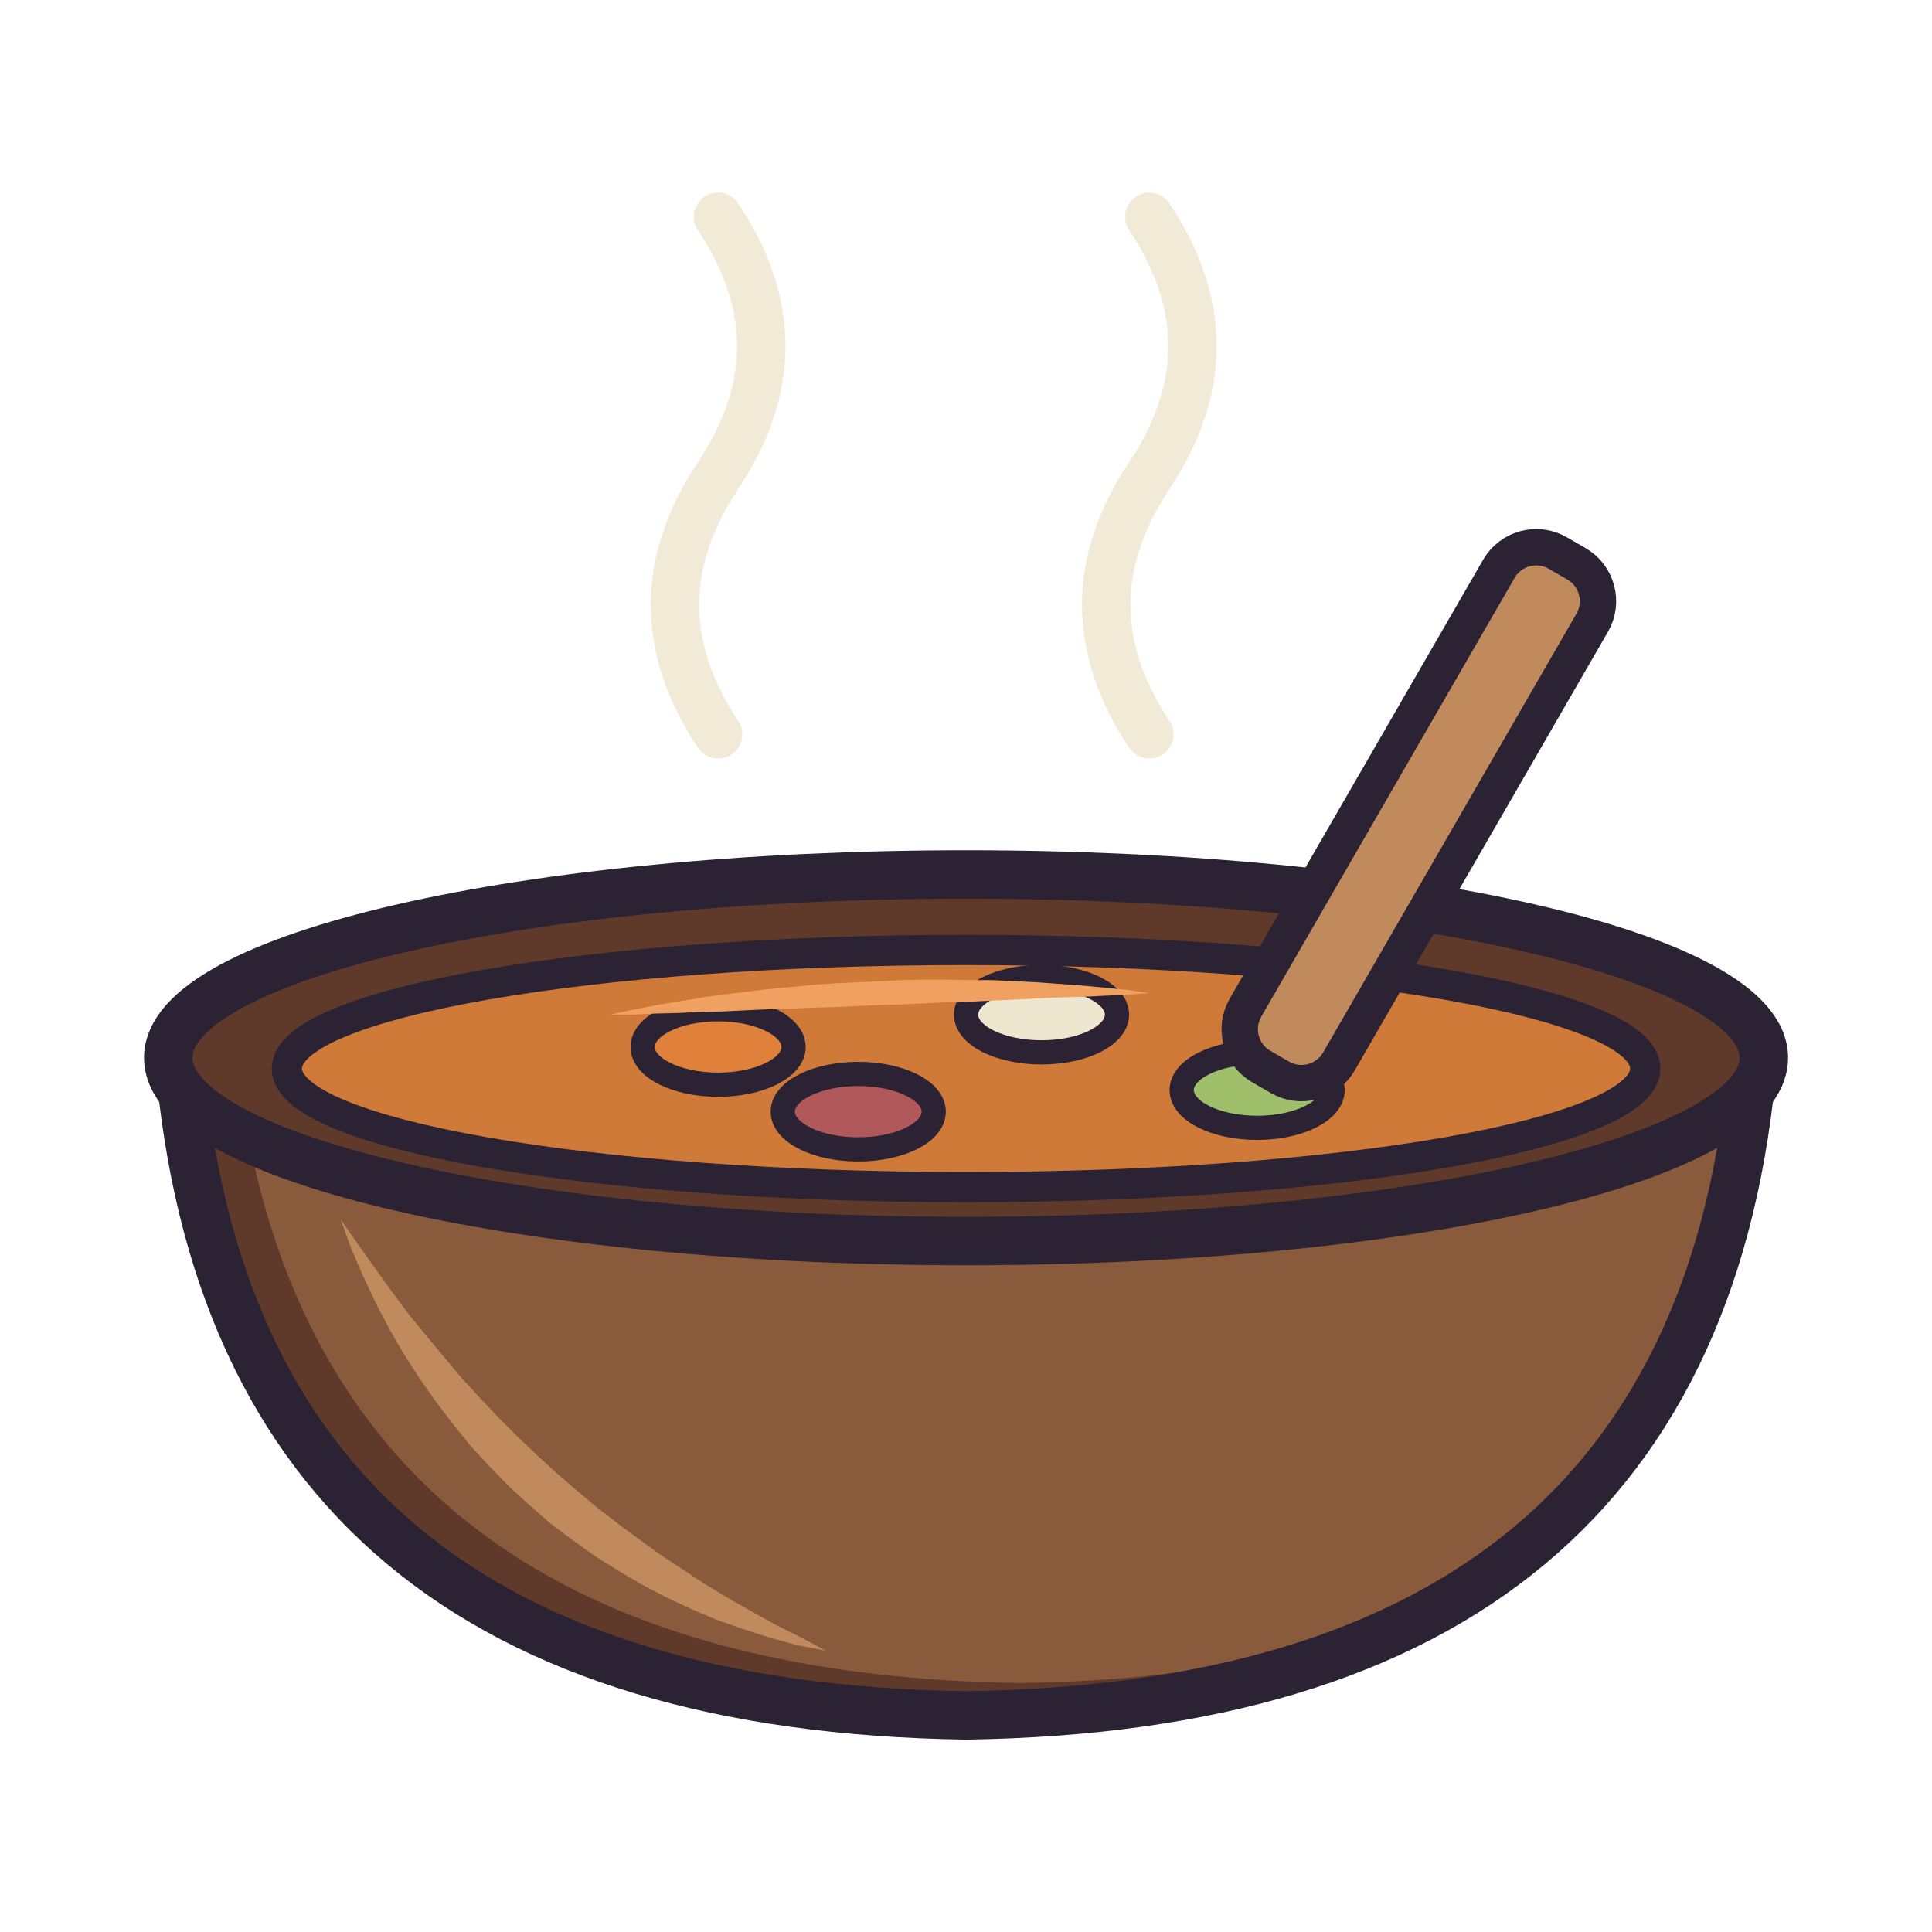
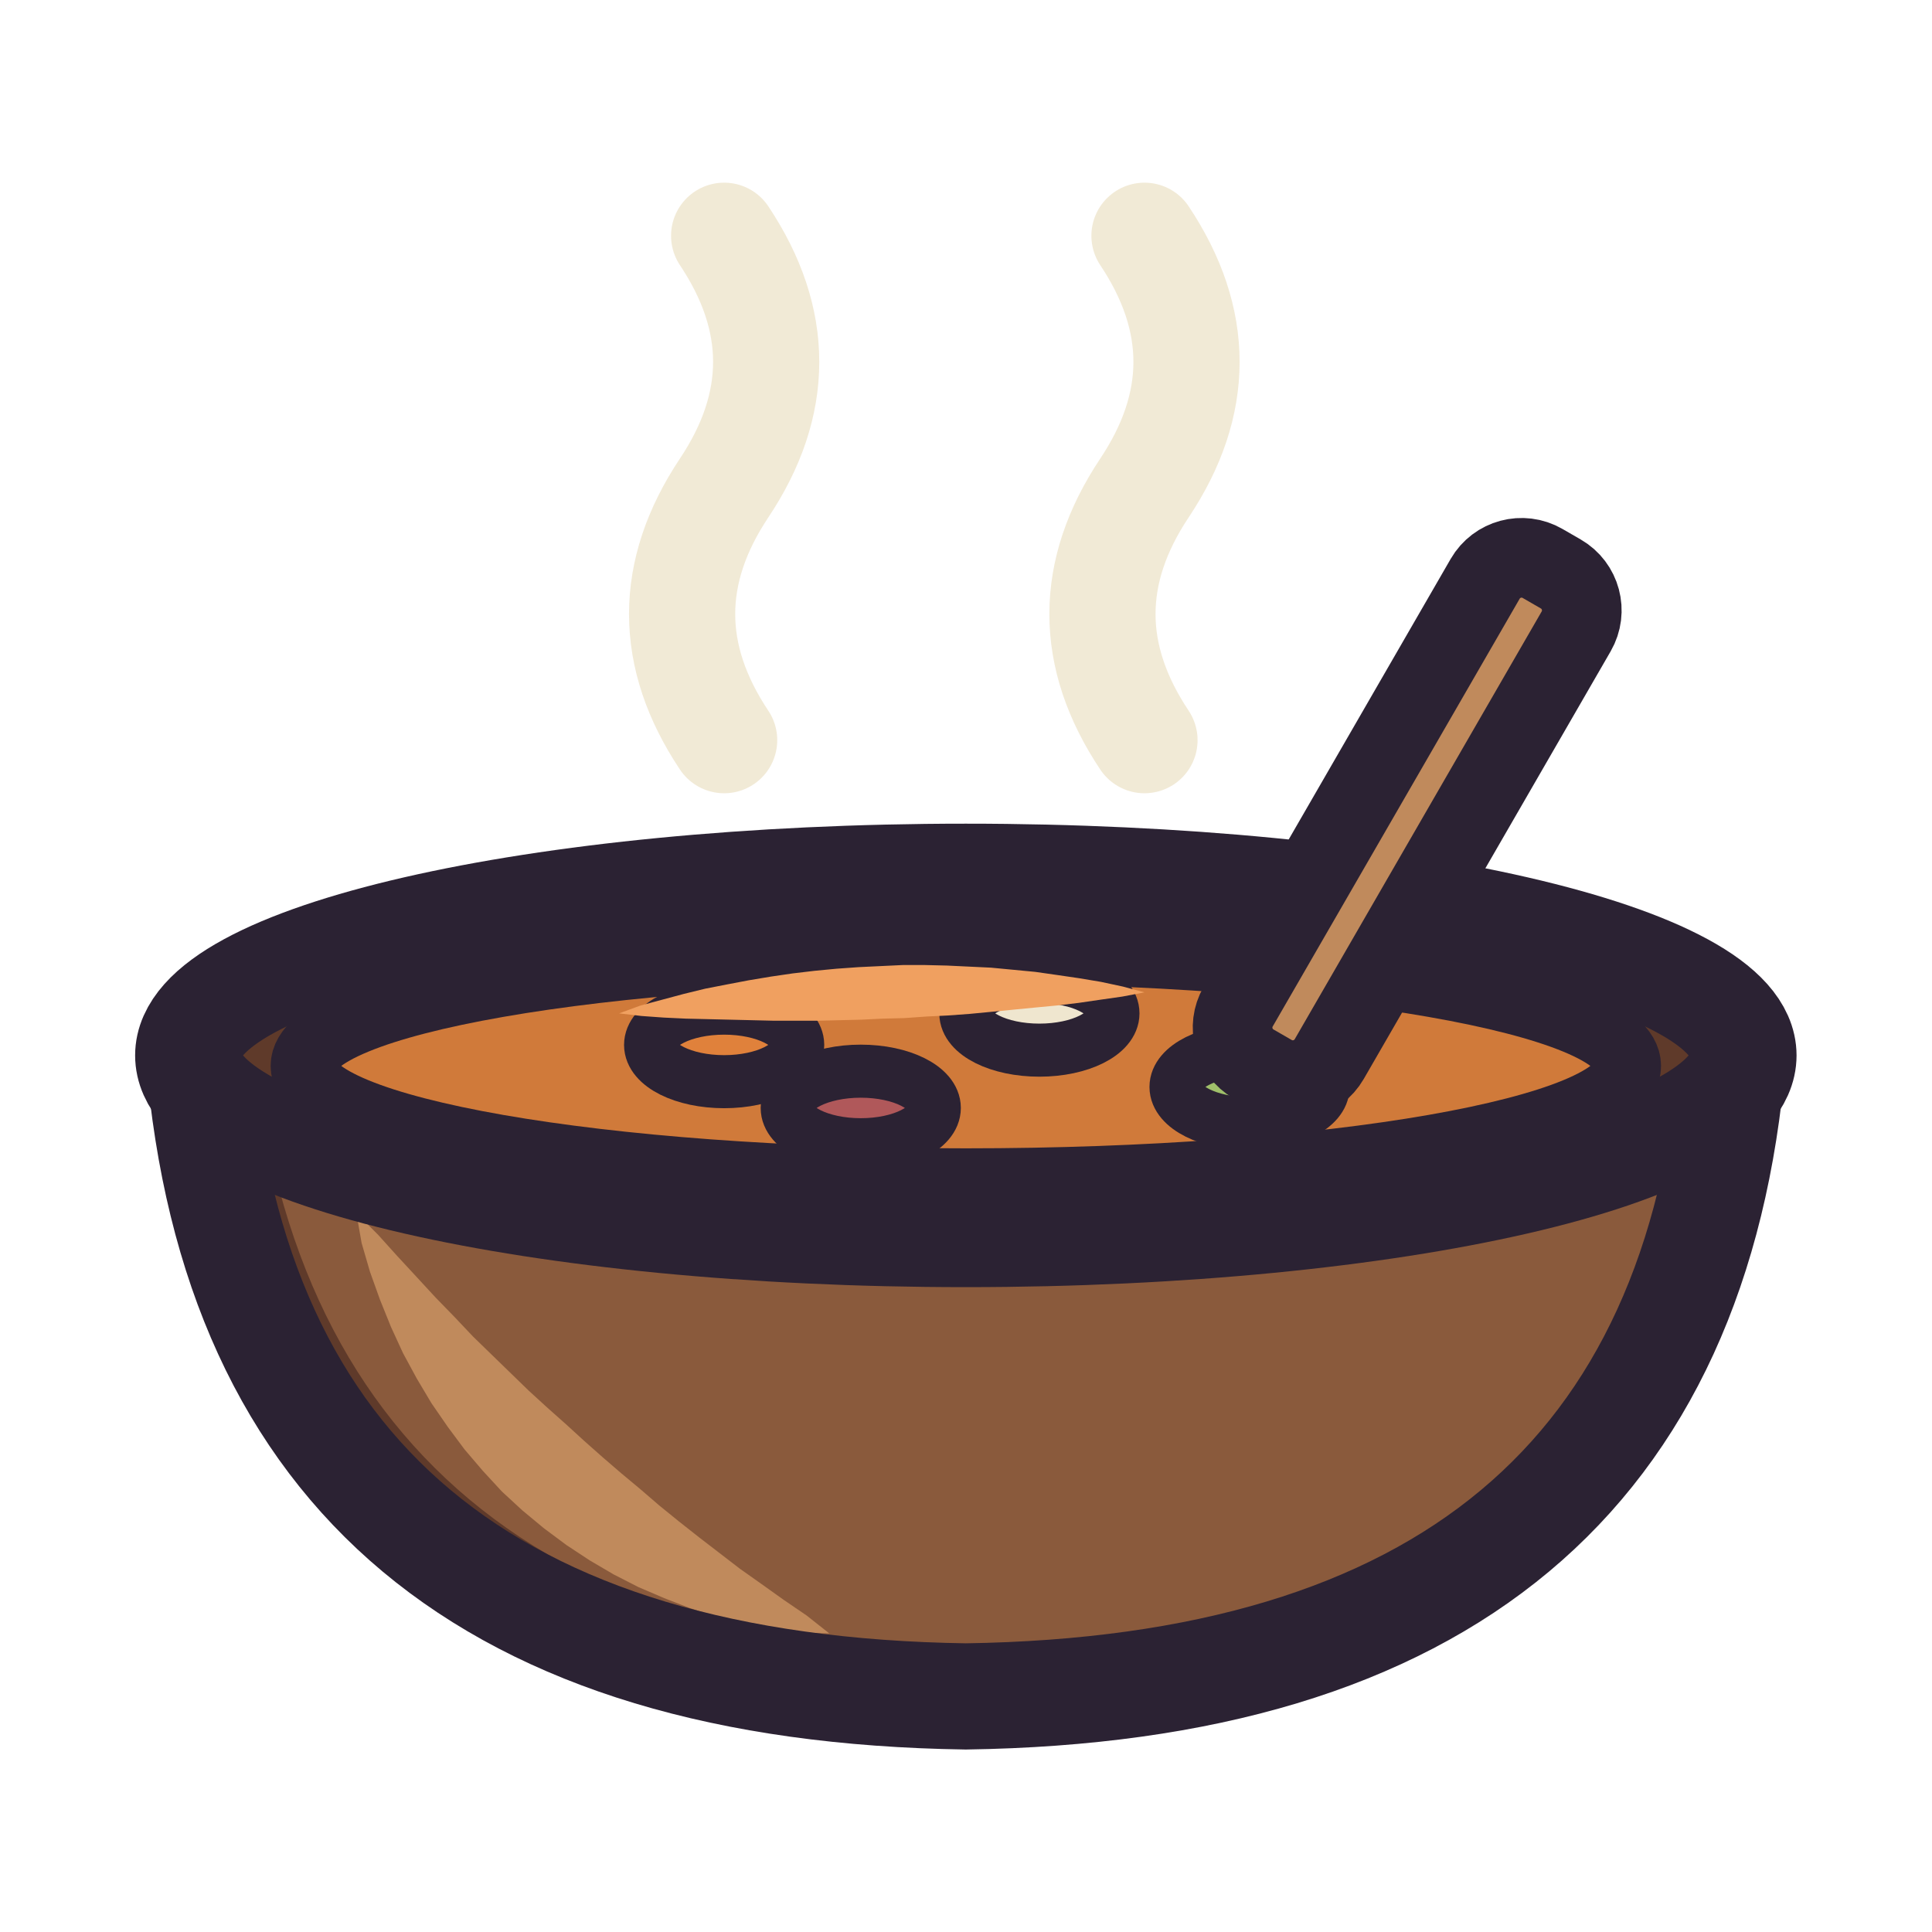
<svg xmlns="http://www.w3.org/2000/svg" width="192" height="192" viewBox="0 0 512 512">
  <defs>
    <clipPath id="c164">
      <path d="M110 620 Q120 740 256 742 Q392 740 402 620 Z" />
    </clipPath>
  </defs>
  <g stroke="#2b2233" stroke-linejoin="round" stroke-linecap="round" stroke-width="8.00">
-     <g transform="translate(-109.7 -605.4) scale(1.42857)">
+     <g transform="translate(-100.5 -583.6) scale(1.39241)">
      <path d="M110 620 Q120 740 256 742 Q392 740 402 620 Z" fill="#5f3a2a" stroke="none" />
      <g clip-path="url(#c164)">
        <path d="M110 620 Q120 740 256 742 Q392 740 402 620 Z" fill="#8a5a3c" stroke="none" transform="translate(10 -6)" />
-         <path d="M140.0 650.0 L141.9 655.3 L144.1 660.4 L146.4 665.3 L148.9 670.1 L151.6 674.8 L154.5 679.3 L157.5 683.6 L160.7 687.8 L164.0 691.9 L167.5 695.7 L171.1 699.4 L174.9 702.9 L178.8 706.3 L182.9 709.4 L187.1 712.4 L191.4 715.1 L195.8 717.7 L200.4 720.1 L205.1 722.3 L209.8 724.3 L214.7 726.0 L219.7 727.6 L224.8 729.0 L230.0 730.0 L230.0 730.0 L225.3 727.5 L220.7 725.2 L216.2 722.7 L211.8 720.2 L207.5 717.6 L203.4 714.9 L199.3 712.2 L195.3 709.3 L191.4 706.4 L187.5 703.4 L183.8 700.3 L180.1 697.1 L176.5 693.8 L172.9 690.4 L169.4 686.9 L166.0 683.3 L162.6 679.6 L159.3 675.7 L156.0 671.7 L152.7 667.7 L149.5 663.4 L146.4 659.1 L143.2 654.6 L140.0 650.0 Z" fill="#c08a5c" stroke="none" opacity="1" />
+         <path d="M140.0 650.0 L141.0 655.7 L142.6 661.2 L144.5 666.5 L146.6 671.7 L148.9 676.7 L151.5 681.5 L154.3 686.2 L157.4 690.7 L160.6 695.0 L164.1 699.1 L167.7 703.0 L171.6 706.6 L175.7 710.0 L180.0 713.2 L184.4 716.1 L189.0 718.8 L193.7 721.2 L198.6 723.3 L203.5 725.2 L208.6 726.8 L213.8 728.1 L219.1 729.2 L224.5 729.9 L230.0 730.0 L230.0 730.0 L225.7 726.6 L221.3 723.6 L217.1 720.6 L213.0 717.7 L209.1 714.7 L205.2 711.7 L201.4 708.7 L197.7 705.7 L194.1 702.6 L190.5 699.6 L186.9 696.5 L183.4 693.4 L179.9 690.2 L176.3 687.0 L172.8 683.8 L169.3 680.4 L165.8 677.0 L162.2 673.5 L158.7 669.8 L155.1 666.1 L151.5 662.2 L147.8 658.2 L144.1 654.1 L140.0 650.0 Z" fill="#c08a5c" stroke="none" opacity="1" />
      </g>
-       <path d="M110 620 Q120 740 256 742 Q392 740 402 620 Z" fill="none" stroke-width="8.98" />
-       <ellipse cx="256.0" cy="620.0" rx="148.0" ry="34.0" fill="#5f3a2a" stroke-width="8.98" />
-       <ellipse cx="256.0" cy="622.0" rx="126.0" ry="22.0" fill="#d07a3a" stroke-width="5.61" />
-       <ellipse cx="210.0" cy="618.0" rx="14.0" ry="7.0" fill="#e0813b" stroke-width="4.49" />
-       <ellipse cx="270.0" cy="612.0" rx="14.0" ry="7.0" fill="#efe6cf" stroke-width="4.49" />
-       <ellipse cx="310.0" cy="626.0" rx="14.0" ry="7.0" fill="#9fbf6a" stroke-width="4.49" />
-       <ellipse cx="236.0" cy="630.0" rx="14.0" ry="7.0" fill="#b0585a" stroke-width="4.49" />
-       <path d="M190.0 612.0 L194.2 612.0 L198.4 611.8 L202.6 611.7 L206.8 611.5 L211.0 611.4 L215.1 611.2 L219.3 611.0 L223.5 610.9 L227.6 610.7 L231.8 610.6 L235.9 610.4 L240.1 610.2 L244.2 610.1 L248.4 609.9 L252.5 609.7 L256.7 609.6 L260.8 609.4 L265.0 609.2 L269.2 609.0 L273.3 608.8 L277.5 608.7 L281.6 608.5 L285.8 608.3 L290.0 608.0 L290.0 608.0 L285.8 607.4 L281.7 607.0 L277.5 606.6 L273.4 606.3 L269.2 606.0 L265.0 605.8 L260.8 605.6 L256.6 605.6 L252.5 605.5 L248.3 605.5 L244.1 605.6 L239.9 605.8 L235.7 606.0 L231.6 606.2 L227.4 606.5 L223.2 606.9 L219.0 607.3 L214.9 607.8 L210.7 608.3 L206.5 608.9 L202.4 609.6 L198.3 610.3 L194.1 611.1 L190.0 612.0 Z" fill="#f0a060" stroke="none" opacity="1" />
-       <path d="M210 560 q-16 -24 0 -48 q16 -24 0 -48" fill="none" stroke="#efe6cf" stroke-width="8.98" opacity=".85" />
-       <path d="M290 560 q-16 -24 0 -48 q16 -24 0 -48" fill="none" stroke="#efe6cf" stroke-width="8.98" opacity=".85" />
-       <rect x="330.0" y="520.0" width="20.0" height="110.0" rx="8.0" fill="#c08a5c" stroke-width="6.74" transform="rotate(30 340 575)" />
+       <path d="M110 620 Q120 740 256 742 Q392 740 402 620 Z" fill="none" stroke-width="20.21" />
+       <ellipse cx="256.0" cy="620.0" rx="148.0" ry="34.0" fill="#5f3a2a" stroke-width="20.21" />
+       <ellipse cx="256.0" cy="622.0" rx="126.0" ry="22.0" fill="#d07a3a" stroke-width="12.63" />
+       <ellipse cx="210.0" cy="618.0" rx="14.0" ry="7.0" fill="#e0813b" stroke-width="10.10" />
+       <ellipse cx="270.0" cy="612.0" rx="14.0" ry="7.0" fill="#efe6cf" stroke-width="10.10" />
+       <ellipse cx="310.0" cy="626.0" rx="14.0" ry="7.0" fill="#9fbf6a" stroke-width="10.10" />
+       <ellipse cx="236.0" cy="630.0" rx="14.0" ry="7.0" fill="#b0585a" stroke-width="10.10" />
+       <path d="M190.0 612.0 L194.3 612.5 L198.5 612.8 L202.7 613.0 L206.9 613.1 L211.1 613.2 L215.3 613.3 L219.5 613.4 L223.6 613.4 L227.8 613.4 L231.9 613.3 L236.1 613.2 L240.2 613.0 L244.3 612.9 L248.5 612.6 L252.6 612.4 L256.7 612.1 L260.9 611.7 L265.0 611.3 L269.1 610.9 L273.3 610.5 L277.5 610.0 L281.6 609.4 L285.8 608.8 L290.0 608.0 L290.0 608.0 L285.9 606.9 L281.7 606.0 L277.5 605.3 L273.4 604.7 L269.2 604.1 L265.0 603.7 L260.8 603.3 L256.6 603.1 L252.4 602.9 L248.2 602.8 L244.0 602.8 L239.8 603.0 L235.6 603.2 L231.4 603.5 L227.2 603.9 L223.0 604.4 L218.9 605.0 L214.7 605.7 L210.5 606.5 L206.4 607.3 L202.3 608.3 L198.2 609.4 L194.1 610.5 L190.0 612.0 Z" fill="#f0a060" stroke="none" opacity="1" />
+       <path d="M210 560 q-16 -24 0 -48 q16 -24 0 -48" fill="none" stroke="#efe6cf" stroke-width="20.21" opacity=".85" />
+       <path d="M290 560 q-16 -24 0 -48 q16 -24 0 -48" fill="none" stroke="#efe6cf" stroke-width="20.21" opacity=".85" />
+       <rect x="330.0" y="520.0" width="20.0" height="110.0" rx="8.0" fill="#c08a5c" stroke-width="15.16" transform="rotate(30 340 575)" />
    </g>
  </g>
</svg>
